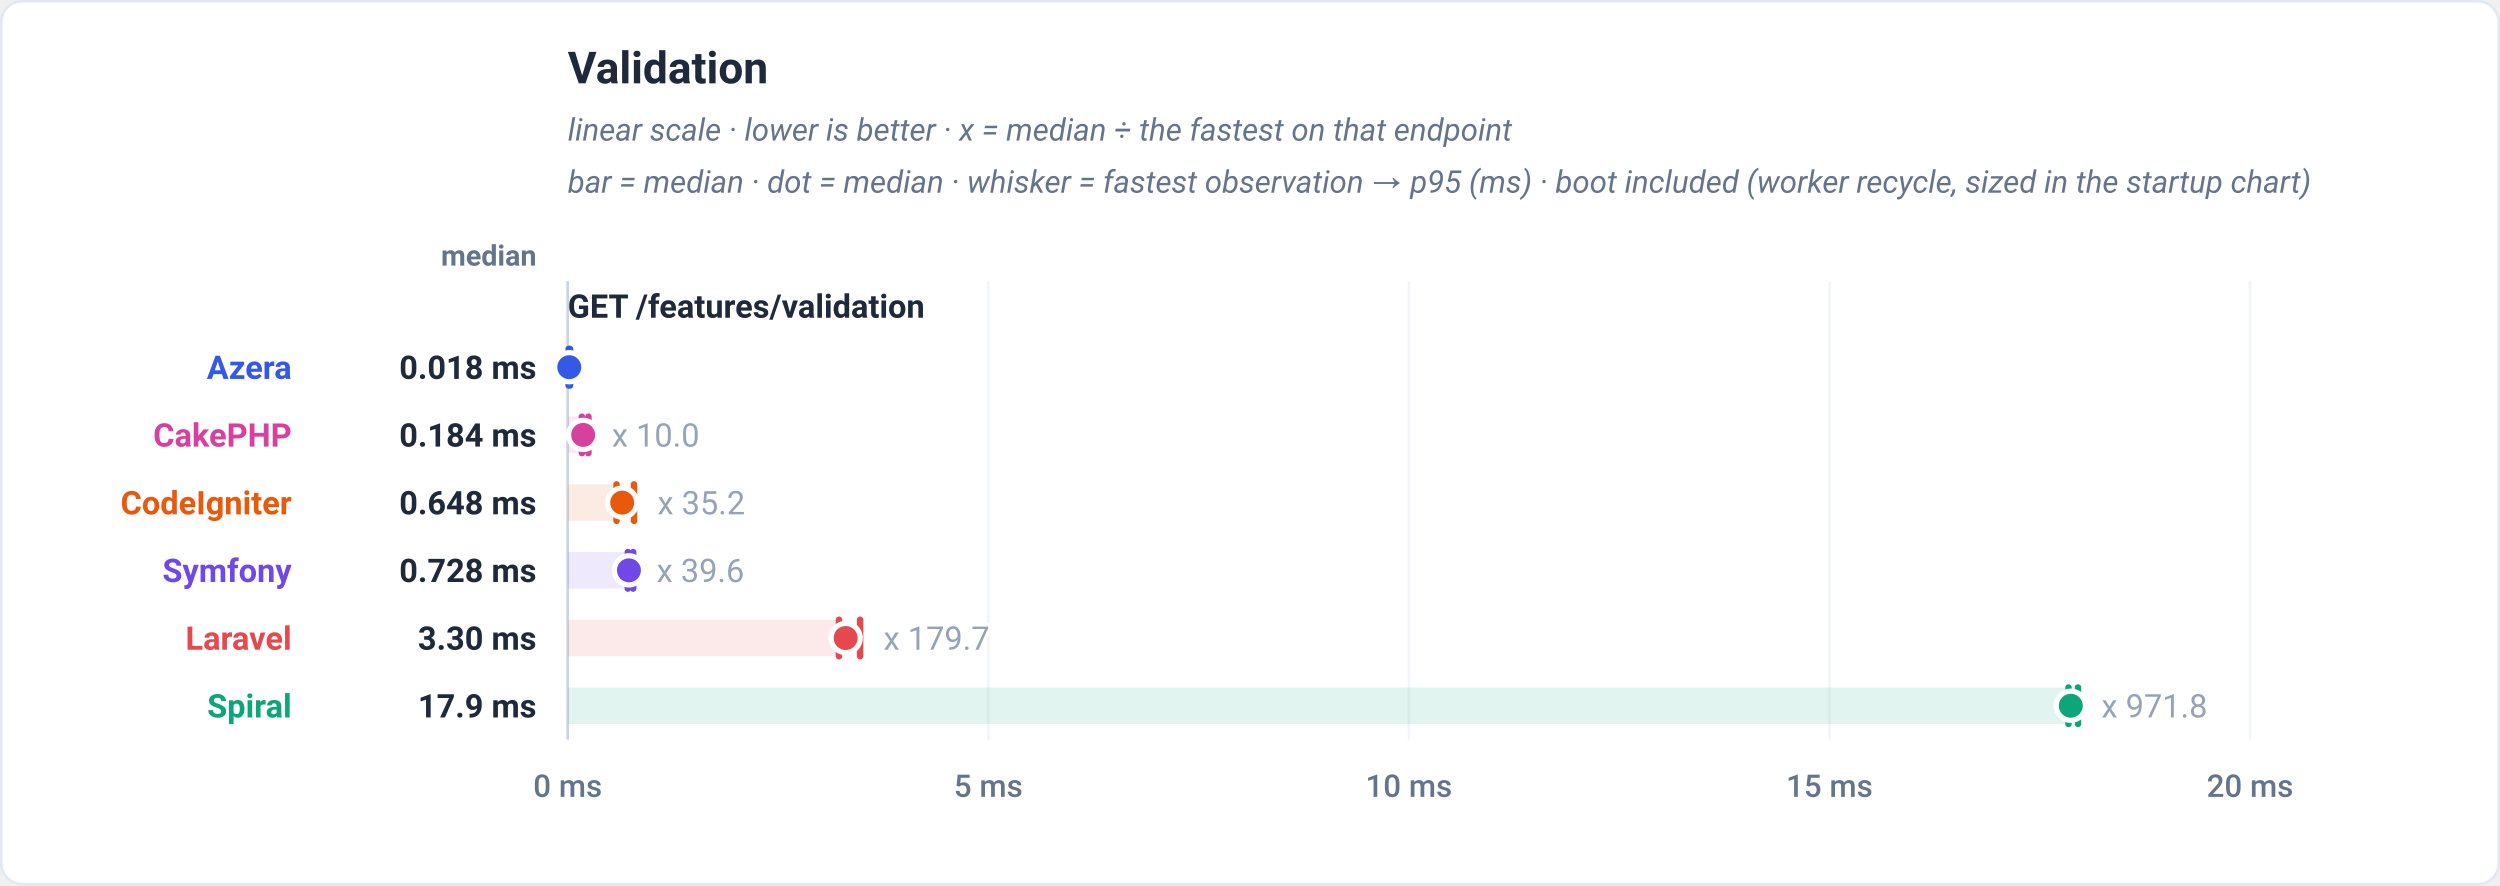
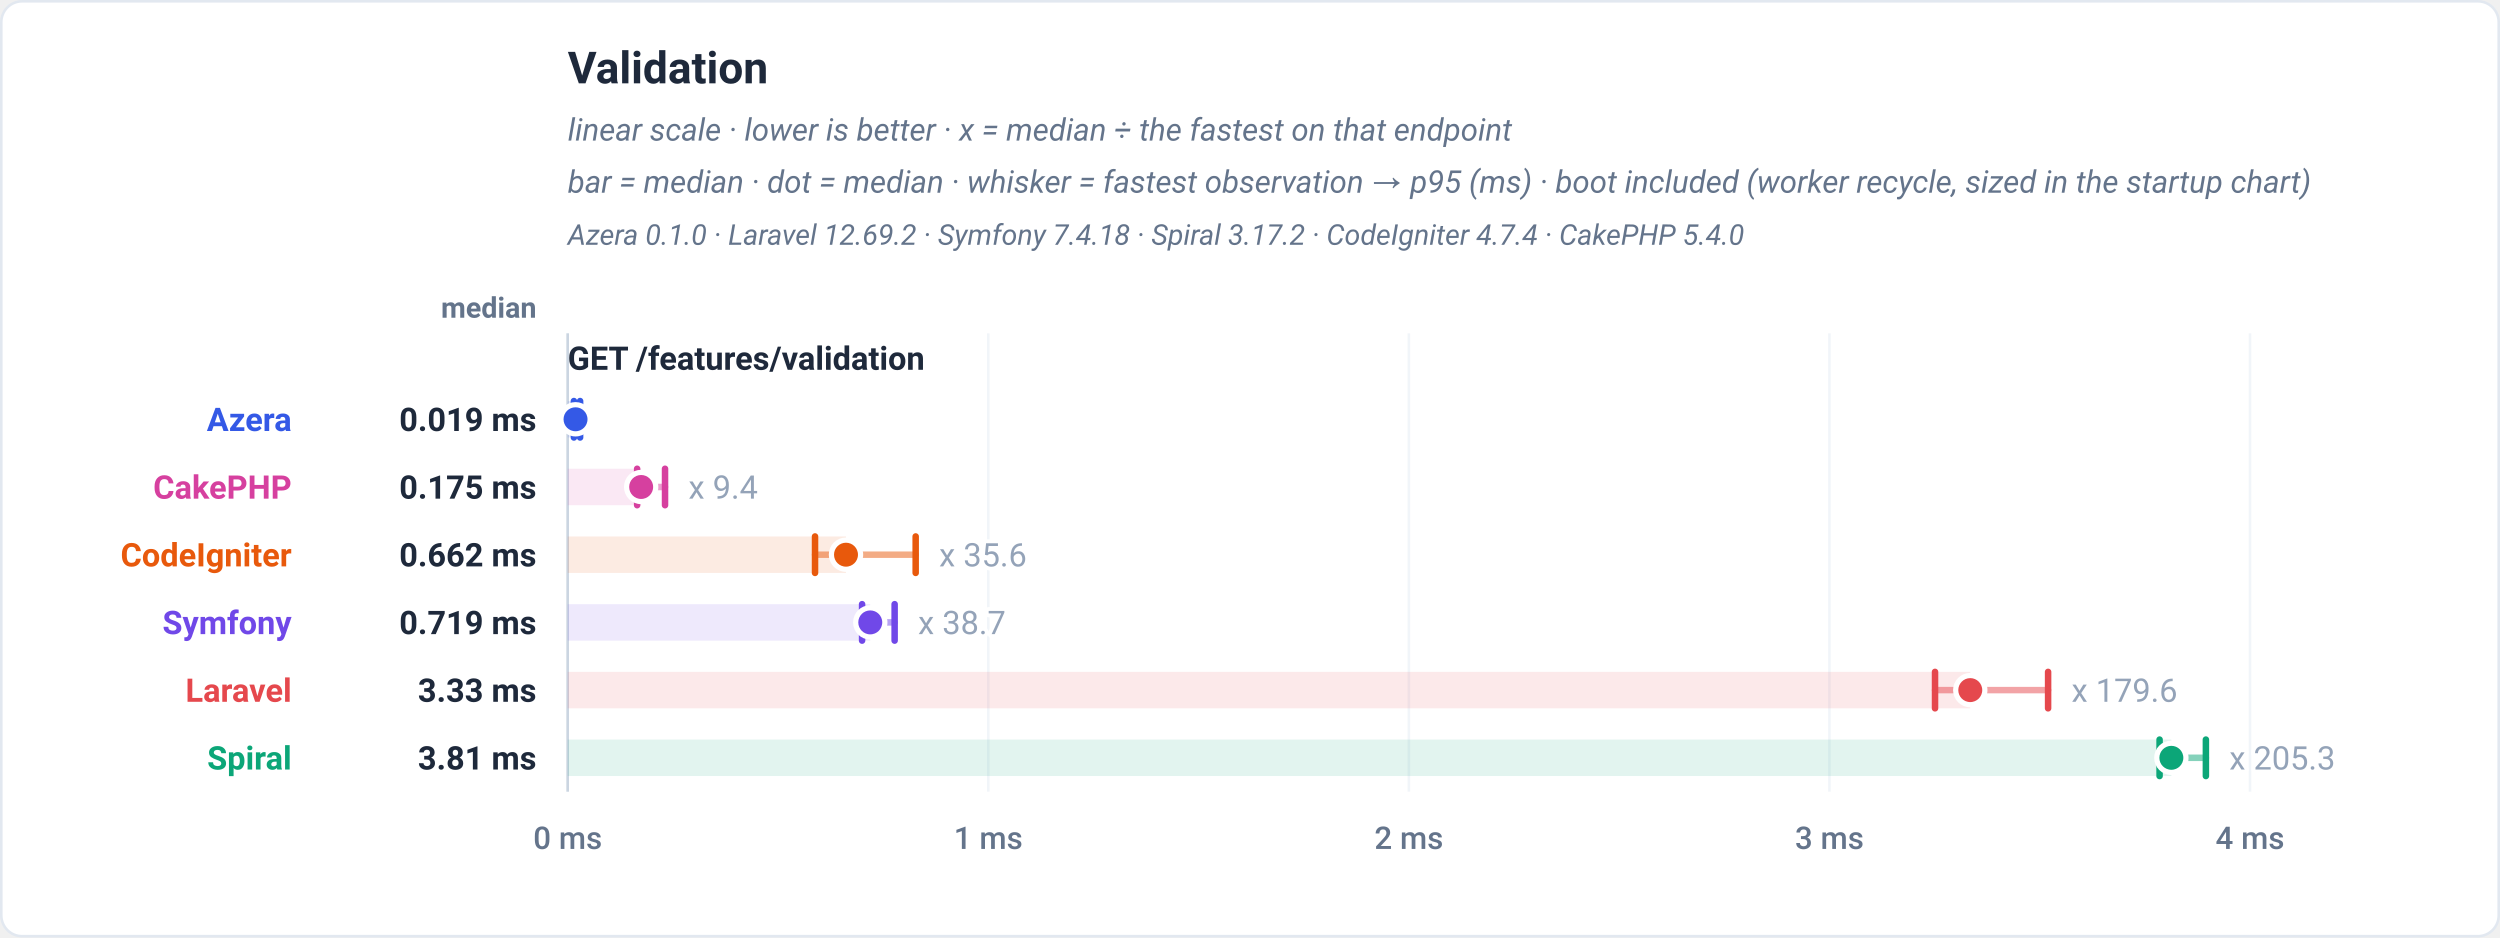
- <svg xmlns="http://www.w3.org/2000/svg" viewBox="0 0 960 340" width="960" height="340" role="img" font-family="-apple-system,BlinkMacSystemFont,'Segoe UI',Roboto,Helvetica,Arial,sans-serif">
-   <rect x="0.5" y="0.5" width="959" height="339" rx="8" fill="#ffffff" stroke="#e2e8f0" />
+ <svg xmlns="http://www.w3.org/2000/svg" viewBox="0 0 960 360" width="960" height="360" role="img" font-family="-apple-system,BlinkMacSystemFont,'Segoe UI',Roboto,Helvetica,Arial,sans-serif">
+   <rect x="0.5" y="0.5" width="959" height="359" rx="8" fill="#ffffff" stroke="#e2e8f0" />
  <text x="218" y="32" font-family="-apple-system,BlinkMacSystemFont,'Segoe UI',Roboto,Helvetica,Arial,sans-serif" font-size="17" font-weight="700" fill="#1e293b" text-anchor="start">Validation</text>
  <text x="218" y="54" font-family="-apple-system,BlinkMacSystemFont,'Segoe UI',Roboto,Helvetica,Arial,sans-serif" font-size="12" font-weight="400" fill="#64748b" text-anchor="start" font-style="italic">linear scale · lower is better · x = median ÷ the fastest on that endpoint</text>
  <text x="218" y="74" font-family="-apple-system,BlinkMacSystemFont,'Segoe UI',Roboto,Helvetica,Arial,sans-serif" font-size="12" font-weight="400" fill="#64748b" text-anchor="start" font-style="italic">bar = median · dot = median · whisker = fastest observation → p95 (ms) · boot included (worker recycle, sized in the startup chart)</text>
-   <text x="206" y="102" font-family="-apple-system,BlinkMacSystemFont,'Segoe UI',Roboto,Helvetica,Arial,sans-serif" font-size="11" font-weight="600" fill="#64748b" text-anchor="end">median</text>
-   <line x1="218" y1="108" x2="218" y2="284" stroke="#f1f5f9" stroke-width="1" />
-   <text x="218" y="306" font-family="-apple-system,BlinkMacSystemFont,'Segoe UI',Roboto,Helvetica,Arial,sans-serif" font-size="12" font-weight="500" fill="#64748b" text-anchor="middle">0 ms</text>
-   <line x1="379.5" y1="108" x2="379.5" y2="284" stroke="#f1f5f9" stroke-width="1" />
-   <text x="379.5" y="306" font-family="-apple-system,BlinkMacSystemFont,'Segoe UI',Roboto,Helvetica,Arial,sans-serif" font-size="12" font-weight="500" fill="#64748b" text-anchor="middle">5 ms</text>
-   <line x1="541" y1="108" x2="541" y2="284" stroke="#f1f5f9" stroke-width="1" />
-   <text x="541" y="306" font-family="-apple-system,BlinkMacSystemFont,'Segoe UI',Roboto,Helvetica,Arial,sans-serif" font-size="12" font-weight="500" fill="#64748b" text-anchor="middle">10 ms</text>
-   <line x1="702.5" y1="108" x2="702.5" y2="284" stroke="#f1f5f9" stroke-width="1" />
-   <text x="702.5" y="306" font-family="-apple-system,BlinkMacSystemFont,'Segoe UI',Roboto,Helvetica,Arial,sans-serif" font-size="12" font-weight="500" fill="#64748b" text-anchor="middle">15 ms</text>
-   <line x1="864" y1="108" x2="864" y2="284" stroke="#f1f5f9" stroke-width="1" />
-   <text x="864" y="306" font-family="-apple-system,BlinkMacSystemFont,'Segoe UI',Roboto,Helvetica,Arial,sans-serif" font-size="12" font-weight="500" fill="#64748b" text-anchor="middle">20 ms</text>
-   <line x1="218" y1="108" x2="218" y2="284" stroke="#cbd5e1" stroke-width="1" />
-   <text x="218" y="122" font-family="-apple-system,BlinkMacSystemFont,'Segoe UI',Roboto,Helvetica,Arial,sans-serif" font-size="12.5" font-weight="700" fill="#1e293b" text-anchor="start">GET /features/validation</text>
-   <rect x="218" y="134" width="0.59" height="14" fill="#3459e6" fill-opacity="0.12" />
-   <line x1="218.35" y1="141" x2="218.91" y2="141" stroke="#3459e6" stroke-width="2.5" stroke-linecap="round" opacity="0.5" />
-   <line x1="218.35" y1="134" x2="218.35" y2="148" stroke="#3459e6" stroke-width="2.5" stroke-linecap="round" />
-   <line x1="218.91" y1="134" x2="218.91" y2="148" stroke="#3459e6" stroke-width="2.5" stroke-linecap="round" />
-   <circle cx="218.59" cy="141" r="5.6" fill="#3459e6" stroke="#ffffff" stroke-width="2" />
-   <text x="112" y="145.5" font-family="-apple-system,BlinkMacSystemFont,'Segoe UI',Roboto,Helvetica,Arial,sans-serif" font-size="12.5" font-weight="700" fill="#3459e6" text-anchor="end">Azera</text>
-   <text x="206" y="145.5" font-family="-apple-system,BlinkMacSystemFont,'Segoe UI',Roboto,Helvetica,Arial,sans-serif" font-size="12.5" font-weight="700" fill="#1e293b" text-anchor="end">0.018 ms</text>
-   <rect x="218" y="160" width="5.93" height="14" fill="#d6409f" fill-opacity="0.12" />
-   <line x1="223.45" y1="167" x2="225.95" y2="167" stroke="#d6409f" stroke-width="2.5" stroke-linecap="round" opacity="0.5" />
-   <line x1="223.45" y1="160" x2="223.45" y2="174" stroke="#d6409f" stroke-width="2.5" stroke-linecap="round" />
-   <line x1="225.95" y1="160" x2="225.95" y2="174" stroke="#d6409f" stroke-width="2.5" stroke-linecap="round" />
-   <circle cx="223.93" cy="167" r="5.6" fill="#d6409f" stroke="#ffffff" stroke-width="2" />
-   <text x="234.95" y="171.5" font-family="-apple-system,BlinkMacSystemFont,'Segoe UI',Roboto,Helvetica,Arial,sans-serif" font-size="12.5" font-weight="400" fill="#94a3b8" text-anchor="start" stroke="#ffffff" stroke-width="3" paint-order="stroke" stroke-linejoin="round">x 10.0</text>
-   <text x="112" y="171.5" font-family="-apple-system,BlinkMacSystemFont,'Segoe UI',Roboto,Helvetica,Arial,sans-serif" font-size="12.5" font-weight="700" fill="#d6409f" text-anchor="end">CakePHP</text>
-   <text x="206" y="171.5" font-family="-apple-system,BlinkMacSystemFont,'Segoe UI',Roboto,Helvetica,Arial,sans-serif" font-size="12.5" font-weight="700" fill="#1e293b" text-anchor="end">0.184 ms</text>
-   <rect x="218" y="186" width="20.92" height="14" fill="#e8590c" fill-opacity="0.12" />
-   <line x1="236.75" y1="193" x2="243.46" y2="193" stroke="#e8590c" stroke-width="2.5" stroke-linecap="round" opacity="0.5" />
-   <line x1="236.75" y1="186" x2="236.75" y2="200" stroke="#e8590c" stroke-width="2.5" stroke-linecap="round" />
-   <line x1="243.46" y1="186" x2="243.46" y2="200" stroke="#e8590c" stroke-width="2.5" stroke-linecap="round" />
-   <circle cx="238.92" cy="193" r="5.6" fill="#e8590c" stroke="#ffffff" stroke-width="2" />
-   <text x="252.46" y="197.5" font-family="-apple-system,BlinkMacSystemFont,'Segoe UI',Roboto,Helvetica,Arial,sans-serif" font-size="12.5" font-weight="400" fill="#94a3b8" text-anchor="start" stroke="#ffffff" stroke-width="3" paint-order="stroke" stroke-linejoin="round">x 35.2</text>
-   <text x="112" y="197.5" font-family="-apple-system,BlinkMacSystemFont,'Segoe UI',Roboto,Helvetica,Arial,sans-serif" font-size="12.5" font-weight="700" fill="#e8590c" text-anchor="end">CodeIgniter</text>
-   <text x="206" y="197.5" font-family="-apple-system,BlinkMacSystemFont,'Segoe UI',Roboto,Helvetica,Arial,sans-serif" font-size="12.5" font-weight="700" fill="#1e293b" text-anchor="end">0.648 ms</text>
-   <rect x="218" y="212" width="23.51" height="14" fill="#7048e8" fill-opacity="0.12" />
-   <line x1="241.09" y1="219" x2="243.13" y2="219" stroke="#7048e8" stroke-width="2.5" stroke-linecap="round" opacity="0.5" />
-   <line x1="241.09" y1="212" x2="241.09" y2="226" stroke="#7048e8" stroke-width="2.5" stroke-linecap="round" />
-   <line x1="243.13" y1="212" x2="243.13" y2="226" stroke="#7048e8" stroke-width="2.5" stroke-linecap="round" />
-   <circle cx="241.51" cy="219" r="5.6" fill="#7048e8" stroke="#ffffff" stroke-width="2" />
-   <text x="252.13" y="223.5" font-family="-apple-system,BlinkMacSystemFont,'Segoe UI',Roboto,Helvetica,Arial,sans-serif" font-size="12.5" font-weight="400" fill="#94a3b8" text-anchor="start" stroke="#ffffff" stroke-width="3" paint-order="stroke" stroke-linejoin="round">x 39.6</text>
-   <text x="112" y="223.5" font-family="-apple-system,BlinkMacSystemFont,'Segoe UI',Roboto,Helvetica,Arial,sans-serif" font-size="12.5" font-weight="700" fill="#7048e8" text-anchor="end">Symfony</text>
-   <text x="206" y="223.5" font-family="-apple-system,BlinkMacSystemFont,'Segoe UI',Roboto,Helvetica,Arial,sans-serif" font-size="12.5" font-weight="700" fill="#1e293b" text-anchor="end">0.728 ms</text>
-   <rect x="218" y="238" width="106.73" height="14" fill="#e5484d" fill-opacity="0.12" />
-   <line x1="322.17" y1="245" x2="330.28" y2="245" stroke="#e5484d" stroke-width="2.5" stroke-linecap="round" opacity="0.5" />
-   <line x1="322.17" y1="238" x2="322.17" y2="252" stroke="#e5484d" stroke-width="2.5" stroke-linecap="round" />
-   <line x1="330.28" y1="238" x2="330.28" y2="252" stroke="#e5484d" stroke-width="2.5" stroke-linecap="round" />
-   <circle cx="324.73" cy="245" r="5.6" fill="#e5484d" stroke="#ffffff" stroke-width="2" />
-   <text x="339.28" y="249.5" font-family="-apple-system,BlinkMacSystemFont,'Segoe UI',Roboto,Helvetica,Arial,sans-serif" font-size="12.5" font-weight="400" fill="#94a3b8" text-anchor="start" stroke="#ffffff" stroke-width="3" paint-order="stroke" stroke-linejoin="round">x 179.7</text>
-   <text x="112" y="249.5" font-family="-apple-system,BlinkMacSystemFont,'Segoe UI',Roboto,Helvetica,Arial,sans-serif" font-size="12.5" font-weight="700" fill="#e5484d" text-anchor="end">Laravel</text>
-   <text x="206" y="249.5" font-family="-apple-system,BlinkMacSystemFont,'Segoe UI',Roboto,Helvetica,Arial,sans-serif" font-size="12.5" font-weight="700" fill="#1e293b" text-anchor="end">3.30 ms</text>
-   <rect x="218" y="264" width="577.18" height="14" fill="#0ca678" fill-opacity="0.12" />
-   <line x1="794.3" y1="271" x2="797.95" y2="271" stroke="#0ca678" stroke-width="2.5" stroke-linecap="round" opacity="0.5" />
-   <line x1="794.3" y1="264" x2="794.3" y2="278" stroke="#0ca678" stroke-width="2.5" stroke-linecap="round" />
-   <line x1="797.95" y1="264" x2="797.95" y2="278" stroke="#0ca678" stroke-width="2.5" stroke-linecap="round" />
-   <circle cx="795.18" cy="271" r="5.6" fill="#0ca678" stroke="#ffffff" stroke-width="2" />
-   <text x="806.95" y="275.5" font-family="-apple-system,BlinkMacSystemFont,'Segoe UI',Roboto,Helvetica,Arial,sans-serif" font-size="12.5" font-weight="400" fill="#94a3b8" text-anchor="start" stroke="#ffffff" stroke-width="3" paint-order="stroke" stroke-linejoin="round">x 971.8</text>
-   <text x="112" y="275.5" font-family="-apple-system,BlinkMacSystemFont,'Segoe UI',Roboto,Helvetica,Arial,sans-serif" font-size="12.5" font-weight="700" fill="#0ca678" text-anchor="end">Spiral</text>
-   <text x="206" y="275.5" font-family="-apple-system,BlinkMacSystemFont,'Segoe UI',Roboto,Helvetica,Arial,sans-serif" font-size="12.5" font-weight="700" fill="#1e293b" text-anchor="end">17.9 ms</text>
+   <text x="218" y="94" font-family="-apple-system,BlinkMacSystemFont,'Segoe UI',Roboto,Helvetica,Arial,sans-serif" font-size="11" font-weight="400" fill="#64748b" text-anchor="start" font-style="italic">Azera 0.1.0 · Laravel 12.69.2 · Symfony 7.4.18 · Spiral 3.17.2 · CodeIgniter 4.7.4 · CakePHP 5.4.0</text>
+   <text x="206" y="122" font-family="-apple-system,BlinkMacSystemFont,'Segoe UI',Roboto,Helvetica,Arial,sans-serif" font-size="11" font-weight="600" fill="#64748b" text-anchor="end">median</text>
+   <line x1="218" y1="128" x2="218" y2="304" stroke="#f1f5f9" stroke-width="1" />
+   <text x="218" y="326" font-family="-apple-system,BlinkMacSystemFont,'Segoe UI',Roboto,Helvetica,Arial,sans-serif" font-size="12" font-weight="500" fill="#64748b" text-anchor="middle">0 ms</text>
+   <line x1="379.5" y1="128" x2="379.5" y2="304" stroke="#f1f5f9" stroke-width="1" />
+   <text x="379.5" y="326" font-family="-apple-system,BlinkMacSystemFont,'Segoe UI',Roboto,Helvetica,Arial,sans-serif" font-size="12" font-weight="500" fill="#64748b" text-anchor="middle">1 ms</text>
+   <line x1="541" y1="128" x2="541" y2="304" stroke="#f1f5f9" stroke-width="1" />
+   <text x="541" y="326" font-family="-apple-system,BlinkMacSystemFont,'Segoe UI',Roboto,Helvetica,Arial,sans-serif" font-size="12" font-weight="500" fill="#64748b" text-anchor="middle">2 ms</text>
+   <line x1="702.5" y1="128" x2="702.5" y2="304" stroke="#f1f5f9" stroke-width="1" />
+   <text x="702.5" y="326" font-family="-apple-system,BlinkMacSystemFont,'Segoe UI',Roboto,Helvetica,Arial,sans-serif" font-size="12" font-weight="500" fill="#64748b" text-anchor="middle">3 ms</text>
+   <line x1="864" y1="128" x2="864" y2="304" stroke="#f1f5f9" stroke-width="1" />
+   <text x="864" y="326" font-family="-apple-system,BlinkMacSystemFont,'Segoe UI',Roboto,Helvetica,Arial,sans-serif" font-size="12" font-weight="500" fill="#64748b" text-anchor="middle">4 ms</text>
+   <line x1="218" y1="128" x2="218" y2="304" stroke="#cbd5e1" stroke-width="1" />
+   <text x="218" y="142" font-family="-apple-system,BlinkMacSystemFont,'Segoe UI',Roboto,Helvetica,Arial,sans-serif" font-size="12.5" font-weight="700" fill="#1e293b" text-anchor="start">GET /features/validation</text>
+   <rect x="218" y="154" width="3" height="14" fill="#3459e6" fill-opacity="0.12" />
+   <line x1="220.38" y1="161" x2="222.76" y2="161" stroke="#3459e6" stroke-width="2.5" stroke-linecap="round" opacity="0.5" />
+   <line x1="220.38" y1="154" x2="220.38" y2="168" stroke="#3459e6" stroke-width="2.5" stroke-linecap="round" />
+   <line x1="222.76" y1="154" x2="222.76" y2="168" stroke="#3459e6" stroke-width="2.5" stroke-linecap="round" />
+   <circle cx="221" cy="161" r="5.6" fill="#3459e6" stroke="#ffffff" stroke-width="2" />
+   <text x="112" y="165.5" font-family="-apple-system,BlinkMacSystemFont,'Segoe UI',Roboto,Helvetica,Arial,sans-serif" font-size="12.5" font-weight="700" fill="#3459e6" text-anchor="end">Azera</text>
+   <text x="206" y="165.5" font-family="-apple-system,BlinkMacSystemFont,'Segoe UI',Roboto,Helvetica,Arial,sans-serif" font-size="12.5" font-weight="700" fill="#1e293b" text-anchor="end">0.019 ms</text>
+   <rect x="218" y="180" width="28.2" height="14" fill="#d6409f" fill-opacity="0.12" />
+   <line x1="244.66" y1="187" x2="255.37" y2="187" stroke="#d6409f" stroke-width="2.5" stroke-linecap="round" opacity="0.5" />
+   <line x1="244.66" y1="180" x2="244.66" y2="194" stroke="#d6409f" stroke-width="2.5" stroke-linecap="round" />
+   <line x1="255.37" y1="180" x2="255.37" y2="194" stroke="#d6409f" stroke-width="2.5" stroke-linecap="round" />
+   <circle cx="246.2" cy="187" r="5.6" fill="#d6409f" stroke="#ffffff" stroke-width="2" />
+   <text x="264.37" y="191.5" font-family="-apple-system,BlinkMacSystemFont,'Segoe UI',Roboto,Helvetica,Arial,sans-serif" font-size="12.5" font-weight="400" fill="#94a3b8" text-anchor="start" stroke="#ffffff" stroke-width="3" paint-order="stroke" stroke-linejoin="round">x 9.4</text>
+   <text x="112" y="191.5" font-family="-apple-system,BlinkMacSystemFont,'Segoe UI',Roboto,Helvetica,Arial,sans-serif" font-size="12.5" font-weight="700" fill="#d6409f" text-anchor="end">CakePHP</text>
+   <text x="206" y="191.5" font-family="-apple-system,BlinkMacSystemFont,'Segoe UI',Roboto,Helvetica,Arial,sans-serif" font-size="12.5" font-weight="700" fill="#1e293b" text-anchor="end">0.175 ms</text>
+   <rect x="218" y="206" width="106.86" height="14" fill="#e8590c" fill-opacity="0.12" />
+   <line x1="312.97" y1="213" x2="351.62" y2="213" stroke="#e8590c" stroke-width="2.5" stroke-linecap="round" opacity="0.5" />
+   <line x1="312.97" y1="206" x2="312.97" y2="220" stroke="#e8590c" stroke-width="2.5" stroke-linecap="round" />
+   <line x1="351.62" y1="206" x2="351.62" y2="220" stroke="#e8590c" stroke-width="2.5" stroke-linecap="round" />
+   <circle cx="324.86" cy="213" r="5.6" fill="#e8590c" stroke="#ffffff" stroke-width="2" />
+   <text x="360.62" y="217.5" font-family="-apple-system,BlinkMacSystemFont,'Segoe UI',Roboto,Helvetica,Arial,sans-serif" font-size="12.5" font-weight="400" fill="#94a3b8" text-anchor="start" stroke="#ffffff" stroke-width="3" paint-order="stroke" stroke-linejoin="round">x 35.6</text>
+   <text x="112" y="217.5" font-family="-apple-system,BlinkMacSystemFont,'Segoe UI',Roboto,Helvetica,Arial,sans-serif" font-size="12.5" font-weight="700" fill="#e8590c" text-anchor="end">CodeIgniter</text>
+   <text x="206" y="217.5" font-family="-apple-system,BlinkMacSystemFont,'Segoe UI',Roboto,Helvetica,Arial,sans-serif" font-size="12.5" font-weight="700" fill="#1e293b" text-anchor="end">0.662 ms</text>
+   <rect x="218" y="232" width="116.18" height="14" fill="#7048e8" fill-opacity="0.12" />
+   <line x1="331.04" y1="239" x2="343.54" y2="239" stroke="#7048e8" stroke-width="2.5" stroke-linecap="round" opacity="0.5" />
+   <line x1="331.04" y1="232" x2="331.04" y2="246" stroke="#7048e8" stroke-width="2.5" stroke-linecap="round" />
+   <line x1="343.54" y1="232" x2="343.54" y2="246" stroke="#7048e8" stroke-width="2.5" stroke-linecap="round" />
+   <circle cx="334.18" cy="239" r="5.6" fill="#7048e8" stroke="#ffffff" stroke-width="2" />
+   <text x="352.54" y="243.5" font-family="-apple-system,BlinkMacSystemFont,'Segoe UI',Roboto,Helvetica,Arial,sans-serif" font-size="12.5" font-weight="400" fill="#94a3b8" text-anchor="start" stroke="#ffffff" stroke-width="3" paint-order="stroke" stroke-linejoin="round">x 38.7</text>
+   <text x="112" y="243.5" font-family="-apple-system,BlinkMacSystemFont,'Segoe UI',Roboto,Helvetica,Arial,sans-serif" font-size="12.5" font-weight="700" fill="#7048e8" text-anchor="end">Symfony</text>
+   <text x="206" y="243.5" font-family="-apple-system,BlinkMacSystemFont,'Segoe UI',Roboto,Helvetica,Arial,sans-serif" font-size="12.5" font-weight="700" fill="#1e293b" text-anchor="end">0.719 ms</text>
+   <rect x="218" y="258" width="538.58" height="14" fill="#e5484d" fill-opacity="0.12" />
+   <line x1="743.05" y1="265" x2="786.47" y2="265" stroke="#e5484d" stroke-width="2.5" stroke-linecap="round" opacity="0.5" />
+   <line x1="743.05" y1="258" x2="743.05" y2="272" stroke="#e5484d" stroke-width="2.5" stroke-linecap="round" />
+   <line x1="786.47" y1="258" x2="786.47" y2="272" stroke="#e5484d" stroke-width="2.5" stroke-linecap="round" />
+   <circle cx="756.58" cy="265" r="5.6" fill="#e5484d" stroke="#ffffff" stroke-width="2" />
+   <text x="795.47" y="269.5" font-family="-apple-system,BlinkMacSystemFont,'Segoe UI',Roboto,Helvetica,Arial,sans-serif" font-size="12.5" font-weight="400" fill="#94a3b8" text-anchor="start" stroke="#ffffff" stroke-width="3" paint-order="stroke" stroke-linejoin="round">x 179.6</text>
+   <text x="112" y="269.5" font-family="-apple-system,BlinkMacSystemFont,'Segoe UI',Roboto,Helvetica,Arial,sans-serif" font-size="12.5" font-weight="700" fill="#e5484d" text-anchor="end">Laravel</text>
+   <text x="206" y="269.5" font-family="-apple-system,BlinkMacSystemFont,'Segoe UI',Roboto,Helvetica,Arial,sans-serif" font-size="12.5" font-weight="700" fill="#1e293b" text-anchor="end">3.33 ms</text>
+   <rect x="218" y="284" width="615.8" height="14" fill="#0ca678" fill-opacity="0.12" />
+   <line x1="829.28" y1="291" x2="847.06" y2="291" stroke="#0ca678" stroke-width="2.5" stroke-linecap="round" opacity="0.5" />
+   <line x1="829.28" y1="284" x2="829.28" y2="298" stroke="#0ca678" stroke-width="2.5" stroke-linecap="round" />
+   <line x1="847.06" y1="284" x2="847.06" y2="298" stroke="#0ca678" stroke-width="2.5" stroke-linecap="round" />
+   <circle cx="833.8" cy="291" r="5.6" fill="#0ca678" stroke="#ffffff" stroke-width="2" />
+   <text x="856.06" y="295.5" font-family="-apple-system,BlinkMacSystemFont,'Segoe UI',Roboto,Helvetica,Arial,sans-serif" font-size="12.5" font-weight="400" fill="#94a3b8" text-anchor="start" stroke="#ffffff" stroke-width="3" paint-order="stroke" stroke-linejoin="round">x 205.3</text>
+   <text x="112" y="295.5" font-family="-apple-system,BlinkMacSystemFont,'Segoe UI',Roboto,Helvetica,Arial,sans-serif" font-size="12.5" font-weight="700" fill="#0ca678" text-anchor="end">Spiral</text>
+   <text x="206" y="295.5" font-family="-apple-system,BlinkMacSystemFont,'Segoe UI',Roboto,Helvetica,Arial,sans-serif" font-size="12.5" font-weight="700" fill="#1e293b" text-anchor="end">3.81 ms</text>
</svg>
